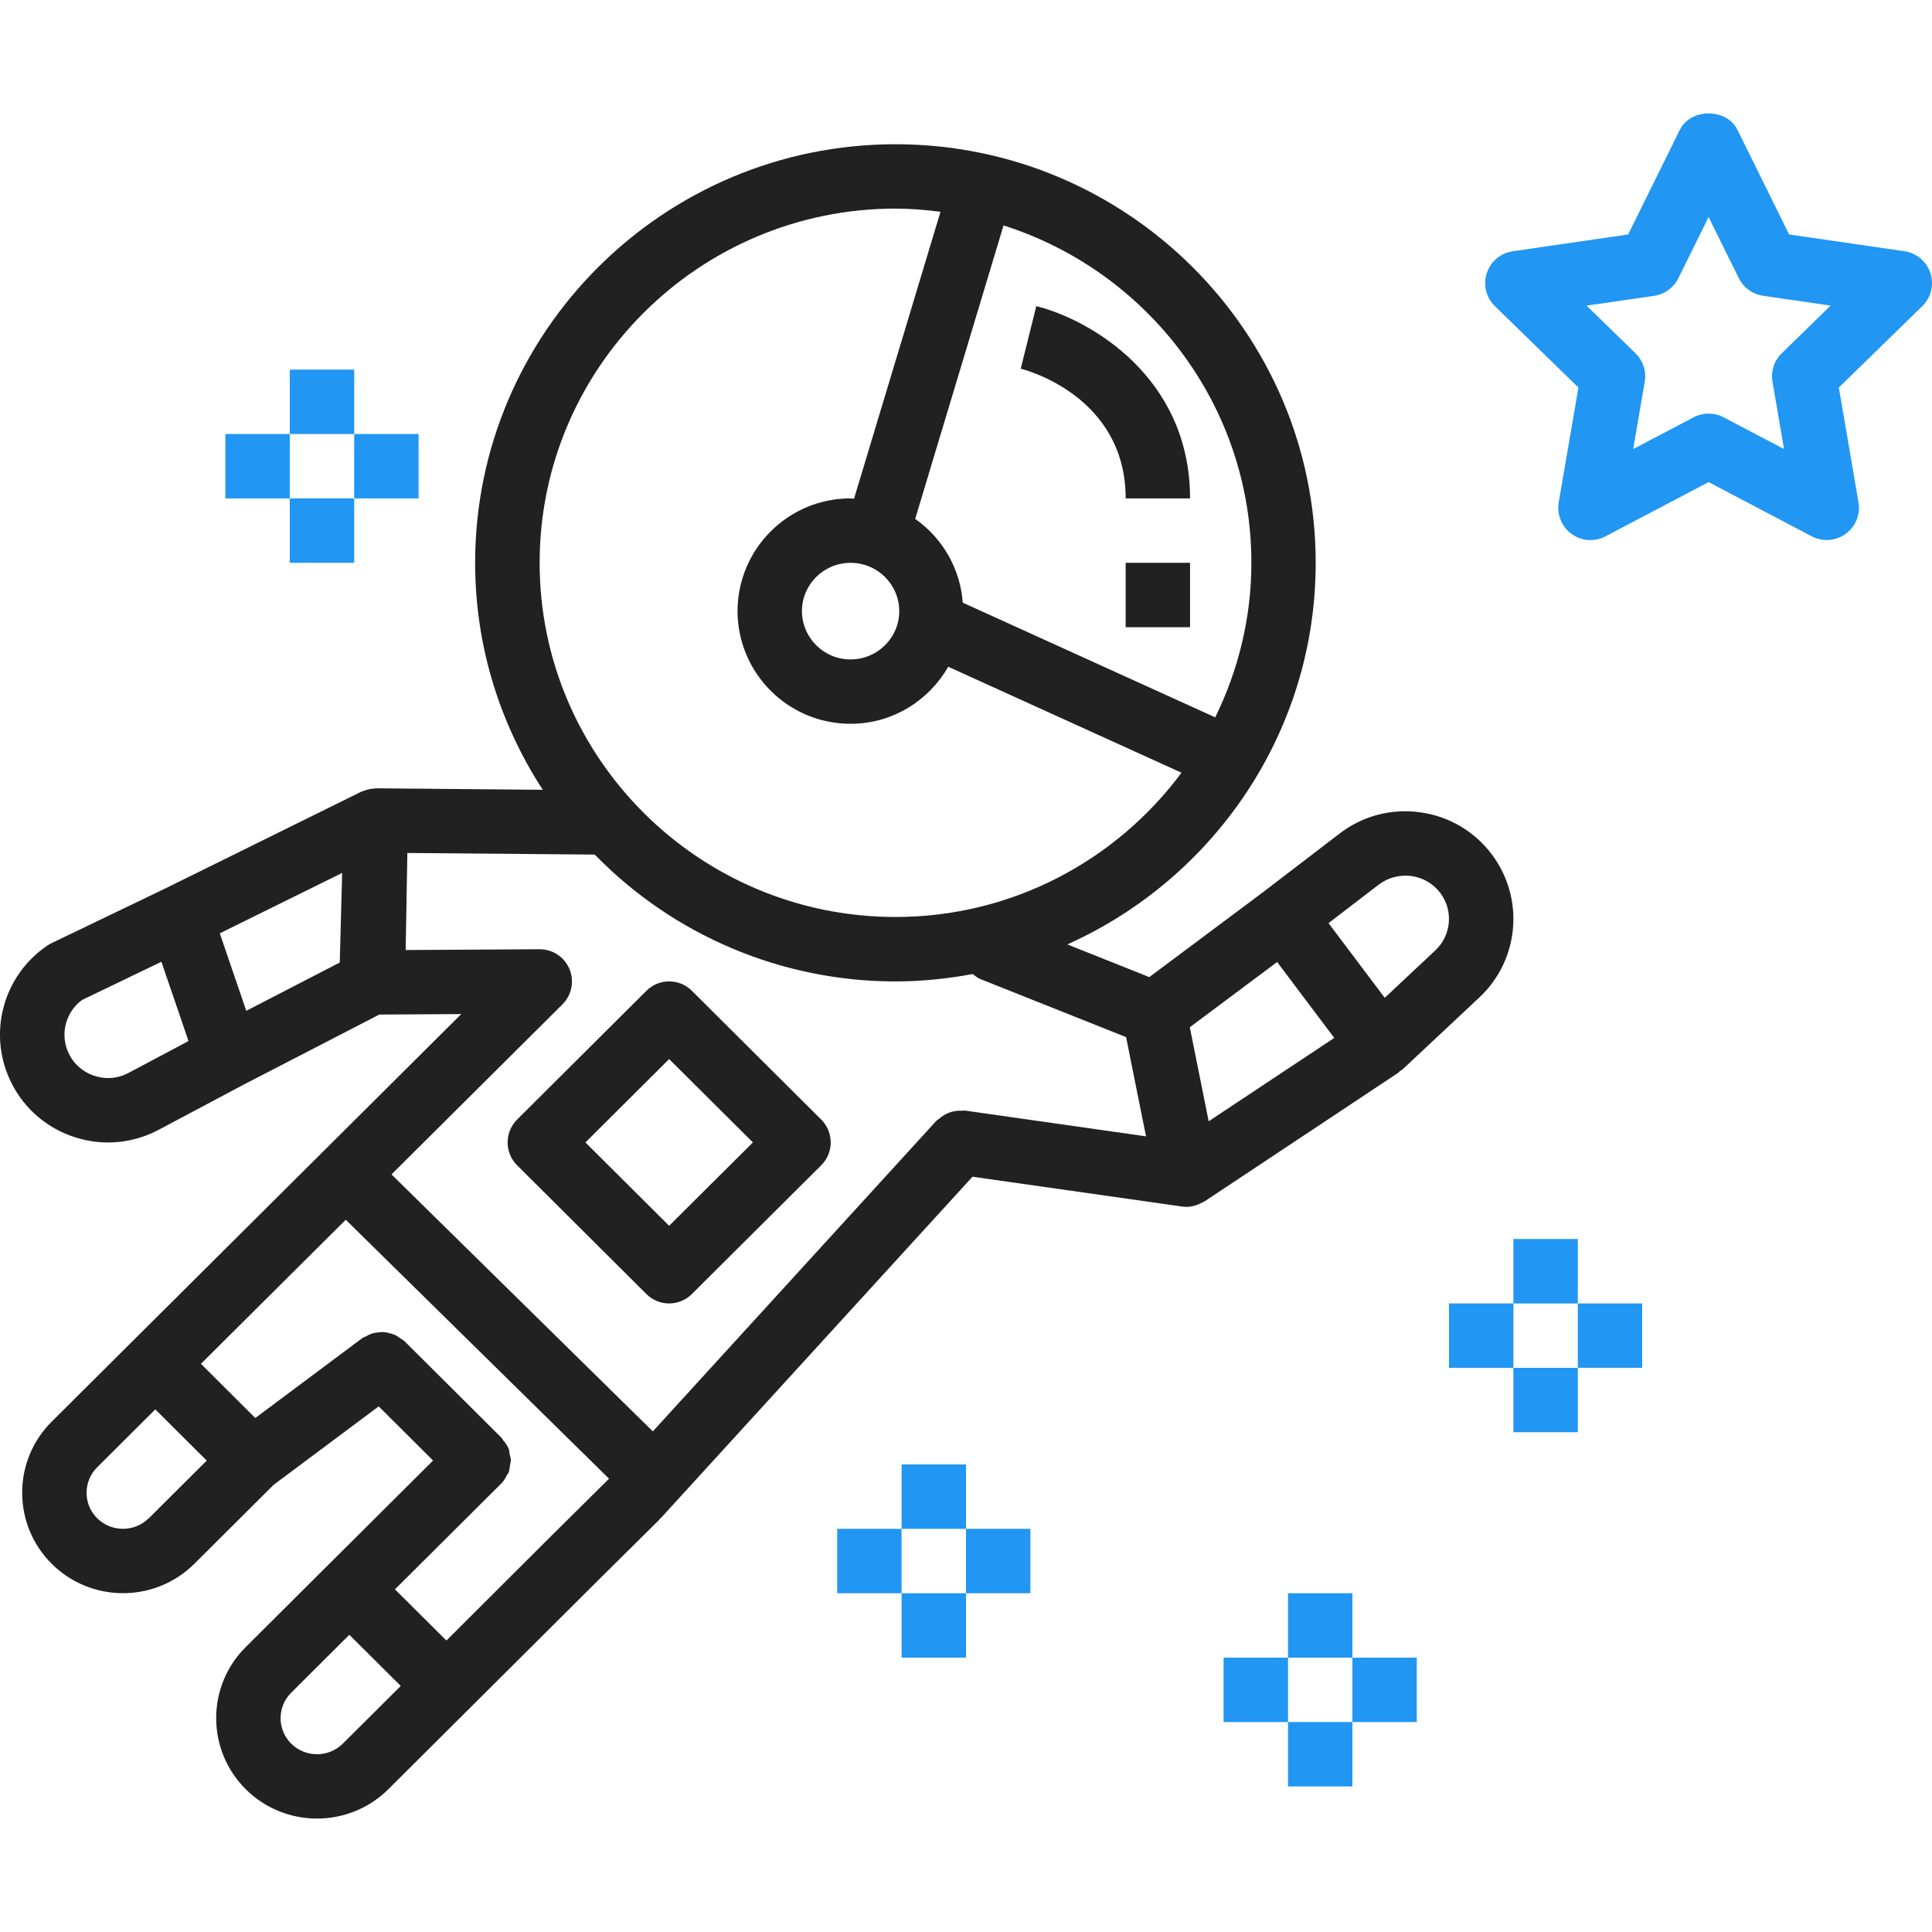
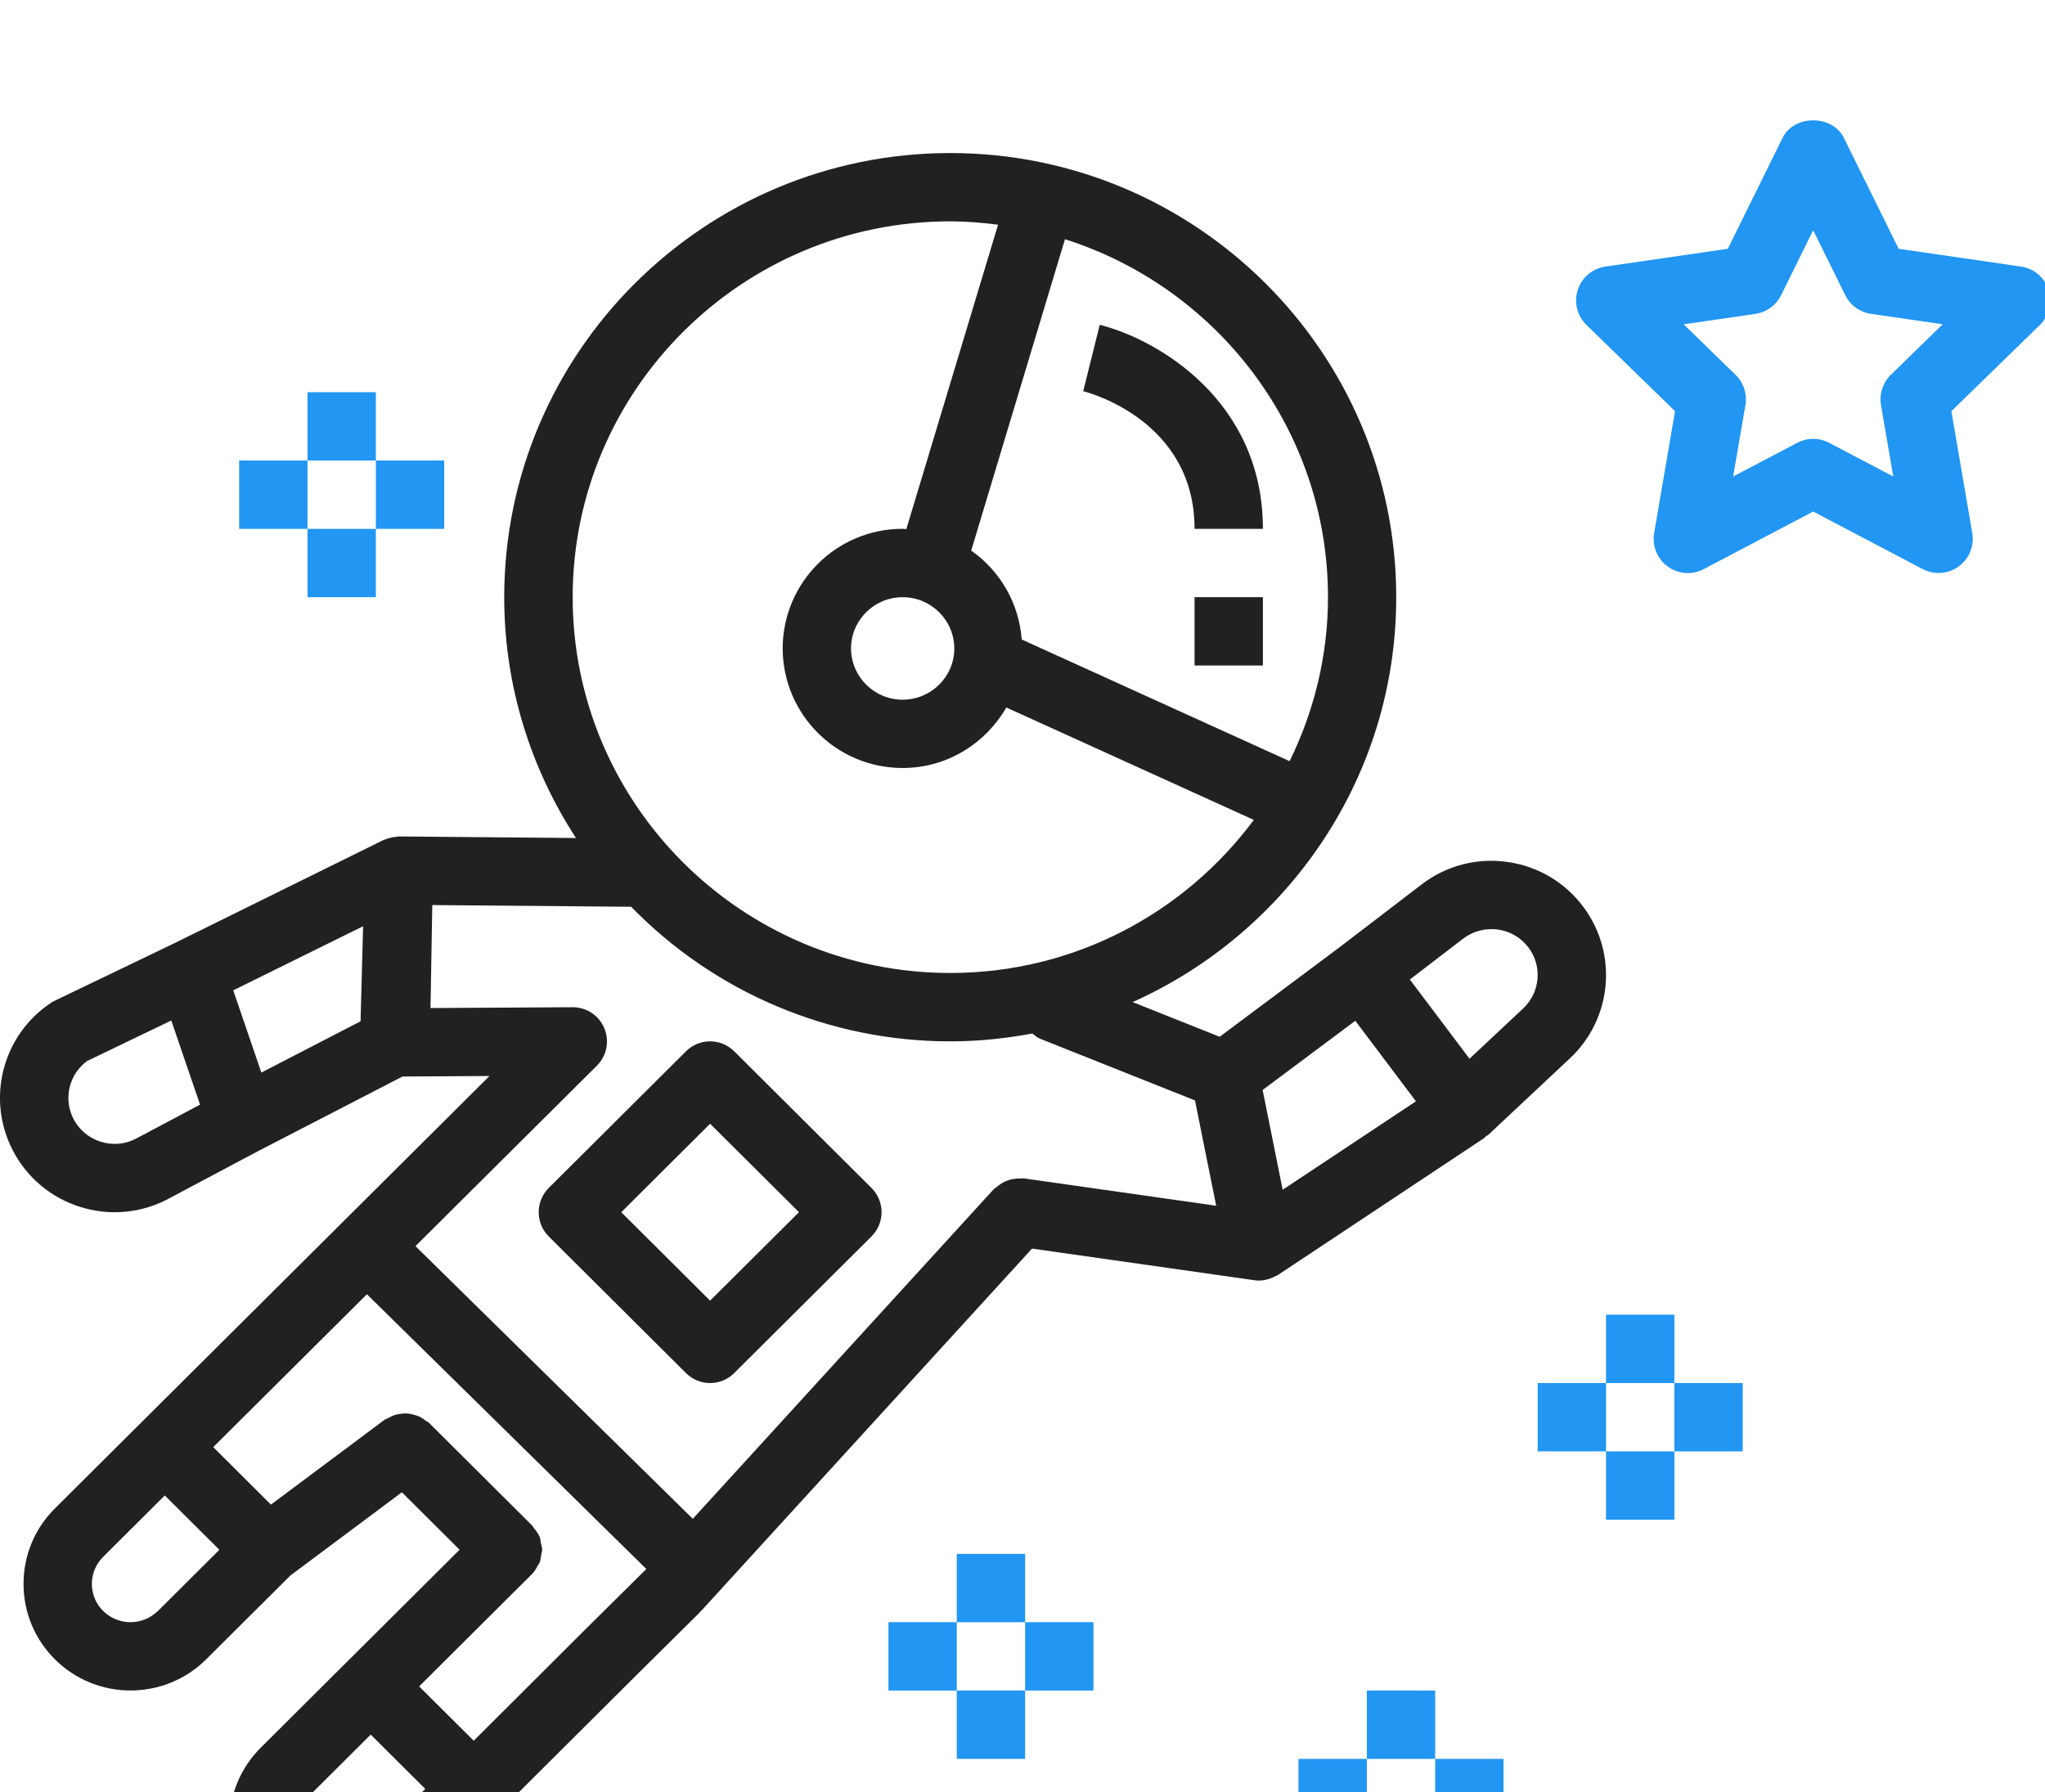
- <svg xmlns="http://www.w3.org/2000/svg" width="70" height="70" fill="none">
+ <svg xmlns="http://www.w3.org/2000/svg">
  <path d="M69.943 9.896a1.168 1.168 0 00-.941-.793l-4.179-.608-1.87-3.787c-.392-.798-1.7-.798-2.092 0l-1.87 3.787-4.18.608a1.167 1.167 0 00-.648 1.99l3.026 2.948-.714 4.162c-.074.438.105.88.464 1.142.362.263.836.296 1.23.088l3.737-1.966 3.738 1.966a1.168 1.168 0 001.693-1.23l-.713-4.162 3.025-2.949a1.17 1.17 0 00.294-1.196zM64.556 12.8c-.274.267-.4.655-.335 1.033l.418 2.437-2.189-1.15a1.164 1.164 0 00-1.087 0l-2.19 1.15.419-2.437a1.168 1.168 0 00-.335-1.033l-1.773-1.726 2.448-.356c.38-.055.708-.294.879-.639l1.094-2.216L63 10.078c.17.345.499.584.879.639l2.448.355-1.77 1.727zM57.167 44.892h-2.334v2.334h2.334v-2.334zM57.167 49.56h-2.334v2.332h2.334V49.56zM59.5 47.226h-2.333v2.333H59.5v-2.333z" fill="#2196F3" />
  <path d="M54.834 47.226H52.5v2.333h2.334v-2.333zM49 57.726h-2.333v2.333H49v-2.333zM49 62.393h-2.333v2.333H49v-2.333zM51.333 60.06H49v2.333h2.333v-2.334zM46.667 60.06h-2.334v2.333h2.334v-2.334zM35 53.06h-2.334v2.333H35v-2.334zM35 57.726h-2.334v2.333H35v-2.333zM37.333 55.392H35v2.334h2.333v-2.334zM32.666 55.392h-2.333v2.334h2.333v-2.334zM12.833 13.392h-2.334v2.333h2.334v-2.333zM12.833 18.059h-2.334v2.333h2.334V18.06zM15.166 15.725h-2.333v2.334h2.333v-2.334zM10.5 15.725H8.165v2.334h2.333v-2.334z" fill="#2196F3" />
  <path d="M54.063 30.974a3.88 3.88 0 00-2.599-1.541 3.886 3.886 0 00-2.93.77L45.794 32.3l-.001.002-4.151 3.1-2.97-1.184c5.296-2.376 8.998-7.674 8.998-13.825 0-8.363-6.83-15.167-15.227-15.167s-15.228 6.804-15.228 15.167c0 3.031.907 5.85 2.45 8.222l-6.046-.053h-.01c-.019 0-.034.01-.051.01a1.143 1.143 0 00-.34.069c-.028.01-.057.016-.084.029-.014.006-.028.007-.042.014l-7.072 3.491c-.001 0-.003 0-.003.002l-4.141 1.991a.898.898 0 00-.138.077A3.895 3.895 0 00.43 39.268a3.884 3.884 0 002.31 1.944 3.891 3.891 0 003.016-.281l3.036-1.614 4.952-2.558 2.968-.017L4.808 48.588c0 .002-.002.002-.003.003l-2.929 2.916a3.607 3.607 0 00-1.072 2.577c0 .972.38 1.888 1.072 2.578a3.647 3.647 0 002.58 1.062c.936 0 1.869-.355 2.582-1.062l2.875-2.863 3.808-2.843 1.97 1.962-3.854 3.837-.003.002-2.928 2.917a3.608 3.608 0 00-1.073 2.576c0 .973.38 1.889 1.073 2.579a3.65 3.65 0 002.58 1.061c.935 0 1.87-.354 2.582-1.061l2.93-2.917 4.686-4.667.002-.003 2.21-2.188-.01-.008c.015-.014.035-.019.049-.034l11.3-12.377 7.593 1.08c.055.008.11.012.164.012.142 0 .278-.034.41-.084.039-.014.072-.033.109-.051.042-.021.086-.033.126-.06l7.029-4.666c.026-.018.04-.046.064-.065.028-.022.063-.031.089-.056l2.78-2.605a3.892 3.892 0 00.465-5.166zM4.66 38.872a1.56 1.56 0 01-1.221.113 1.564 1.564 0 01-.465-2.755l2.874-1.383.692 2.022.29.85-2.17 1.153zm7.65-3.998l-3.387 1.75-.558-1.633-.402-1.174 4.434-2.189-.087 3.246zm33.03-14.482c0 2.009-.48 3.904-1.31 5.599l-9.147-4.155a4.07 4.07 0 00-1.724-3.035L36.36 8.168c5.202 1.654 8.98 6.506 8.98 12.223zm-25.788 0c0-7.076 5.784-12.834 12.894-12.834.553 0 1.094.047 1.63.115L30.943 18.07c-.042 0-.081-.013-.125-.013a4.094 4.094 0 00-4.096 4.084 4.094 4.094 0 004.096 4.083c1.52 0 2.832-.838 3.54-2.066l8.45 3.839c-2.352 3.164-6.114 5.227-10.362 5.227-7.11 0-12.894-5.757-12.894-12.833zm13.03 1.75c0 .965-.792 1.75-1.764 1.75a1.759 1.759 0 01-1.762-1.75c0-.965.79-1.75 1.762-1.75s1.763.785 1.763 1.75zM5.391 55.007a1.331 1.331 0 01-1.87.002 1.3 1.3 0 010-1.847l2.105-2.097L7.49 52.92l-2.097 2.089zm7.03 8.167a1.33 1.33 0 01-1.87.002 1.3 1.3 0 010-1.847l2.106-2.098.88.876.983.978-2.099 2.09zm7.616-7.588l-.003.003-3.86 3.85-.882-.877-.982-.977 3.857-3.84v-.001l.004-.002c.087-.088.142-.193.196-.297.015-.03.044-.056.057-.087.036-.09.042-.187.056-.281.007-.054.03-.104.03-.16 0-.077-.028-.153-.044-.23-.014-.07-.014-.141-.041-.209a1.167 1.167 0 00-.2-.3c-.022-.027-.03-.06-.054-.084h-.002s0-.003-.002-.004l-3.515-3.5c-.037-.038-.085-.053-.127-.084a1.112 1.112 0 00-.19-.127 1.087 1.087 0 00-.205-.07 1.118 1.118 0 00-.225-.044 1.132 1.132 0 00-.209.01c-.078.01-.151.02-.227.045a1.08 1.08 0 00-.207.098c-.043.024-.092.033-.133.063l-3.879 2.896-1.97-1.963 5.247-5.22 9.54 9.382-2.03 2.01zm14.916-15.349c-.033-.004-.065.008-.099.006a1.146 1.146 0 00-.252.015 1.075 1.075 0 00-.404.15c-.065.04-.124.081-.181.134-.028.024-.062.036-.088.064L23.653 51.862l-9.468-9.311 6.197-6.165a1.168 1.168 0 00-.83-1.993l-4.854.028.061-3.516 6.79.058a15.2 15.2 0 0010.897 4.596c.957 0 1.89-.1 2.799-.268.087.07.174.14.283.185l5.272 2.1.333 1.66.39 1.936-6.569-.935zm8.84.39l-.684-3.408 3.164-2.363.828 1.1 1.242 1.65-4.55 3.02zm8.212-6.193l-1.833 1.718-2.037-2.705 1.818-1.394c.34-.261.768-.367 1.188-.313.422.06.796.28 1.05.622a1.562 1.562 0 01-.187 2.072z" fill="#212121" />
  <path d="M29.755 40.565l-4.688-4.667a1.165 1.165 0 00-1.646 0l-4.687 4.667a1.172 1.172 0 000 1.654l4.687 4.667a1.165 1.165 0 001.646 0l4.688-4.667a1.167 1.167 0 000-1.654zm-5.51 3.848l-3.034-3.02 3.033-3.021 3.035 3.02-3.035 3.02zM37.547 11.092l-.564 2.266c.156.039 3.802.988 3.802 4.7h2.333c0-4.412-3.644-6.486-5.571-6.966zM43.118 20.392h-2.334v2.333h2.334v-2.333z" fill="#212121" />
</svg>
